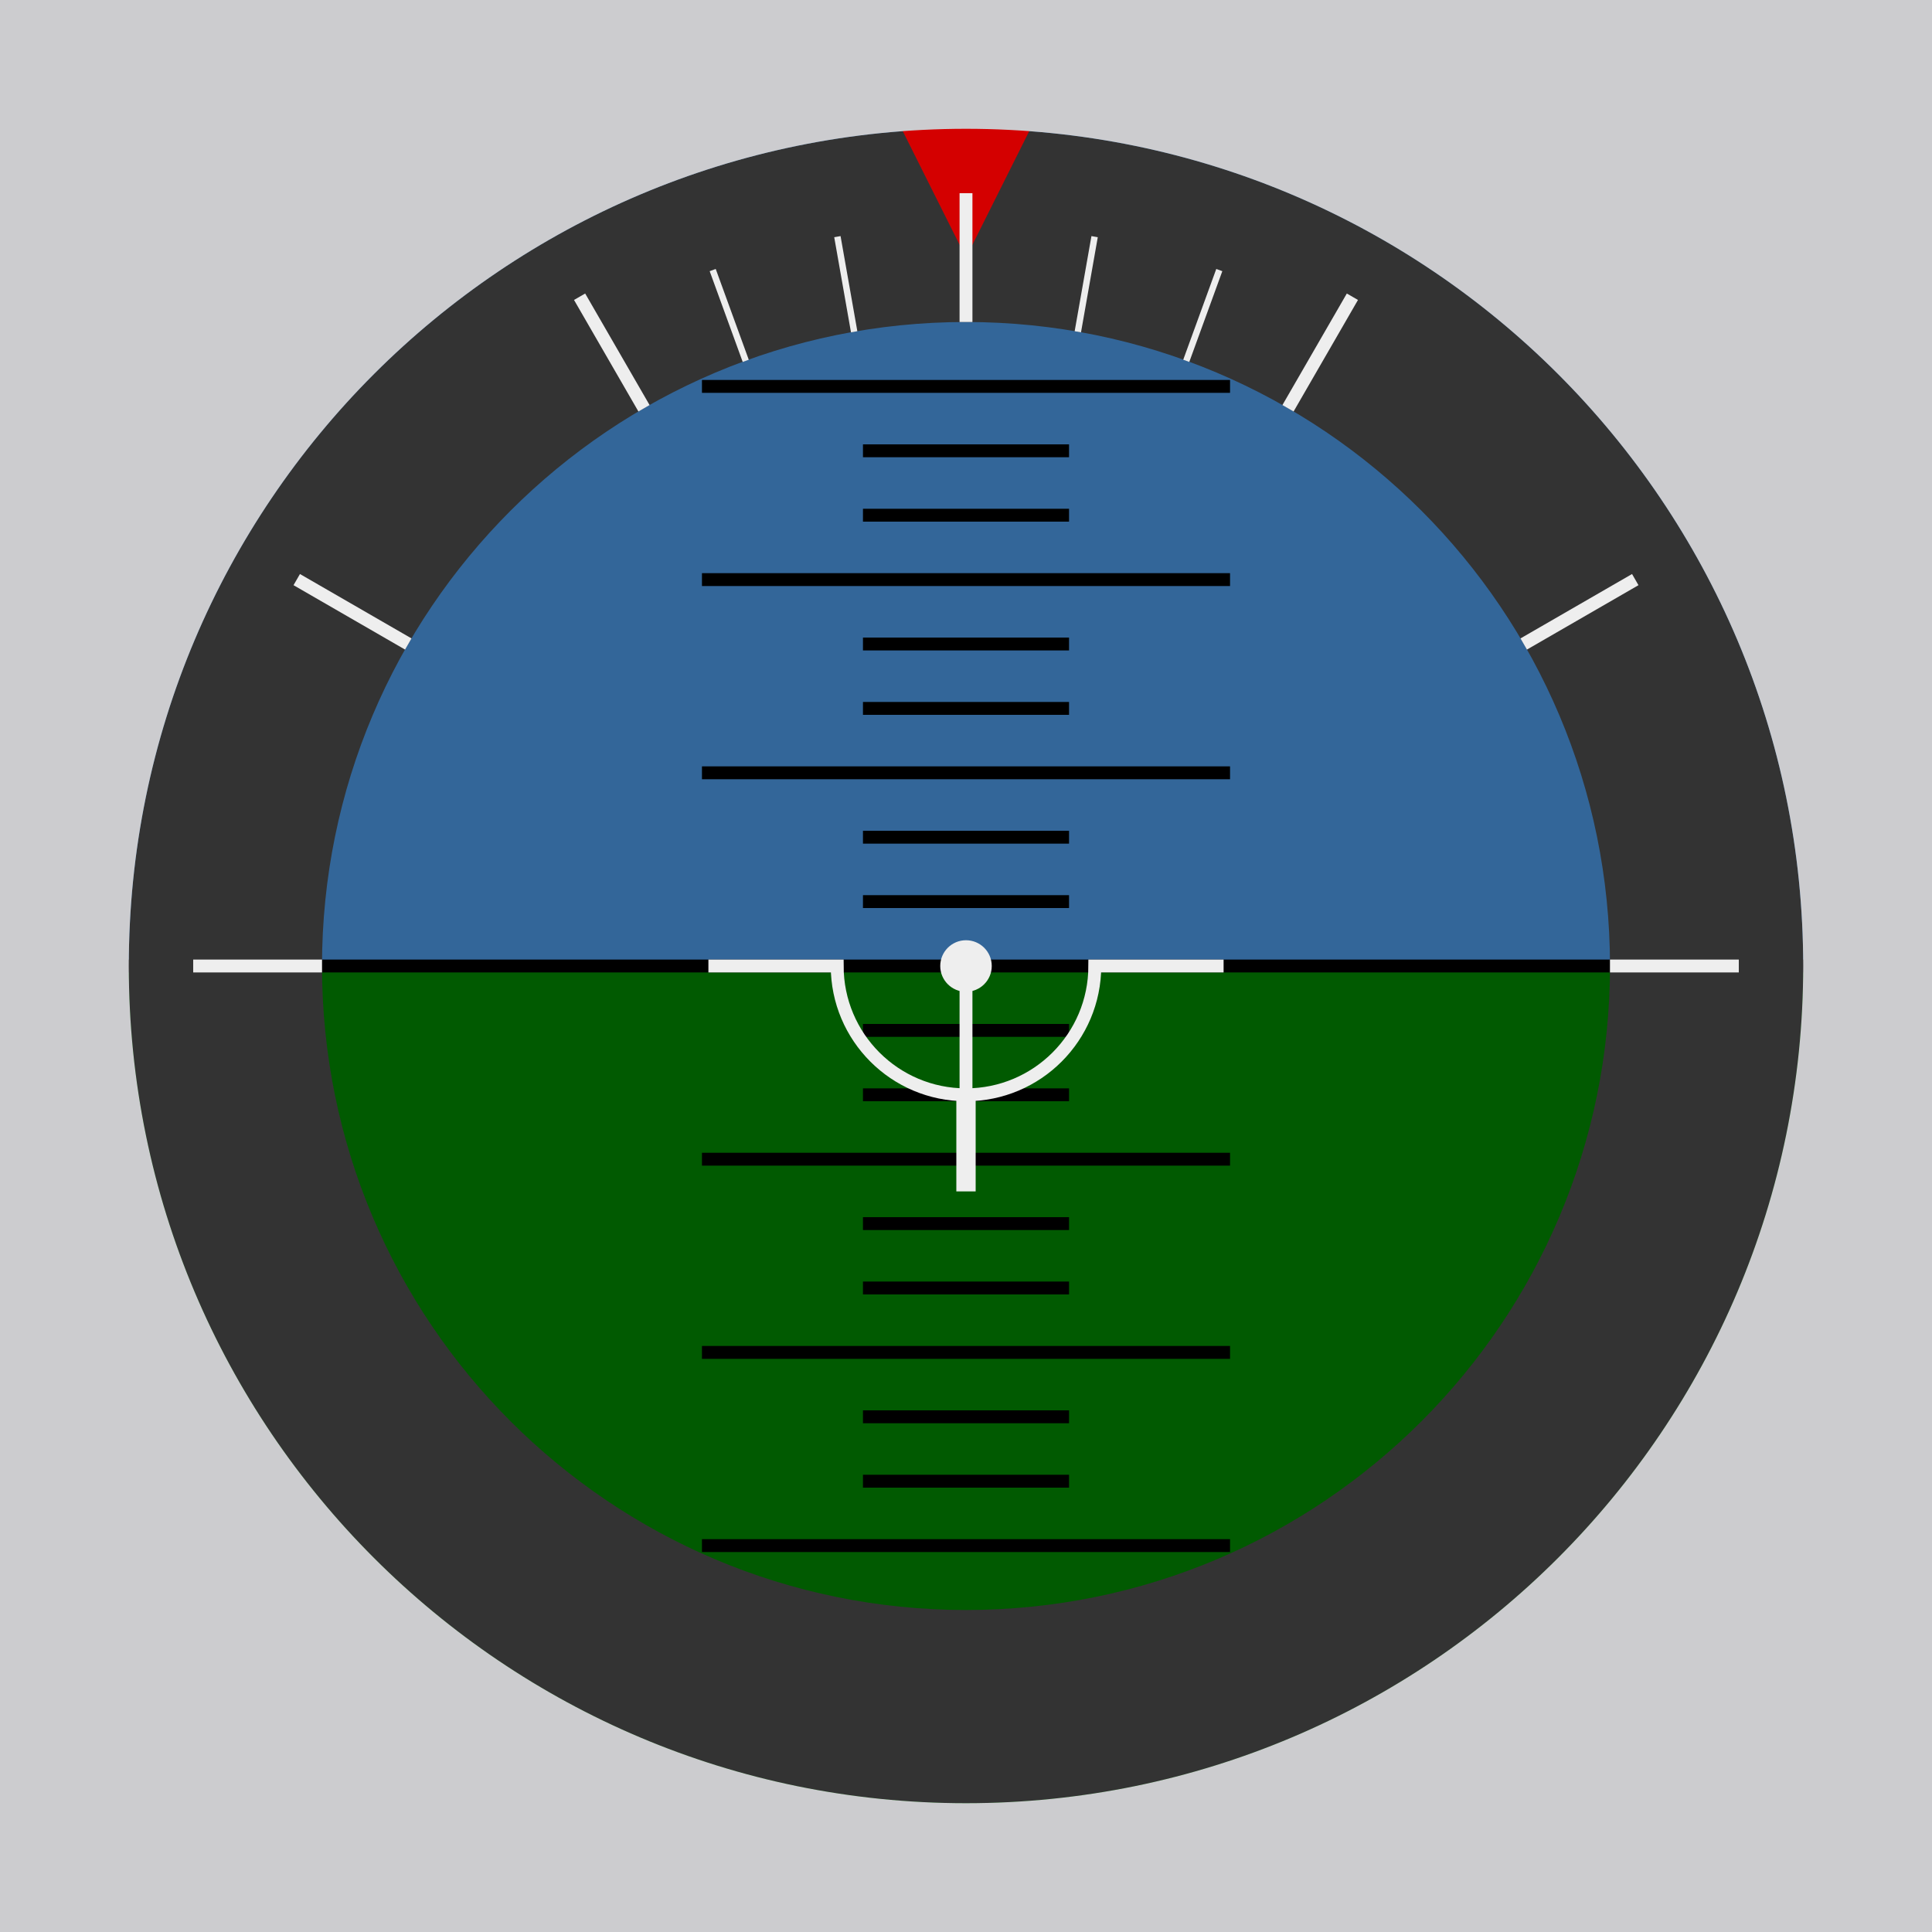
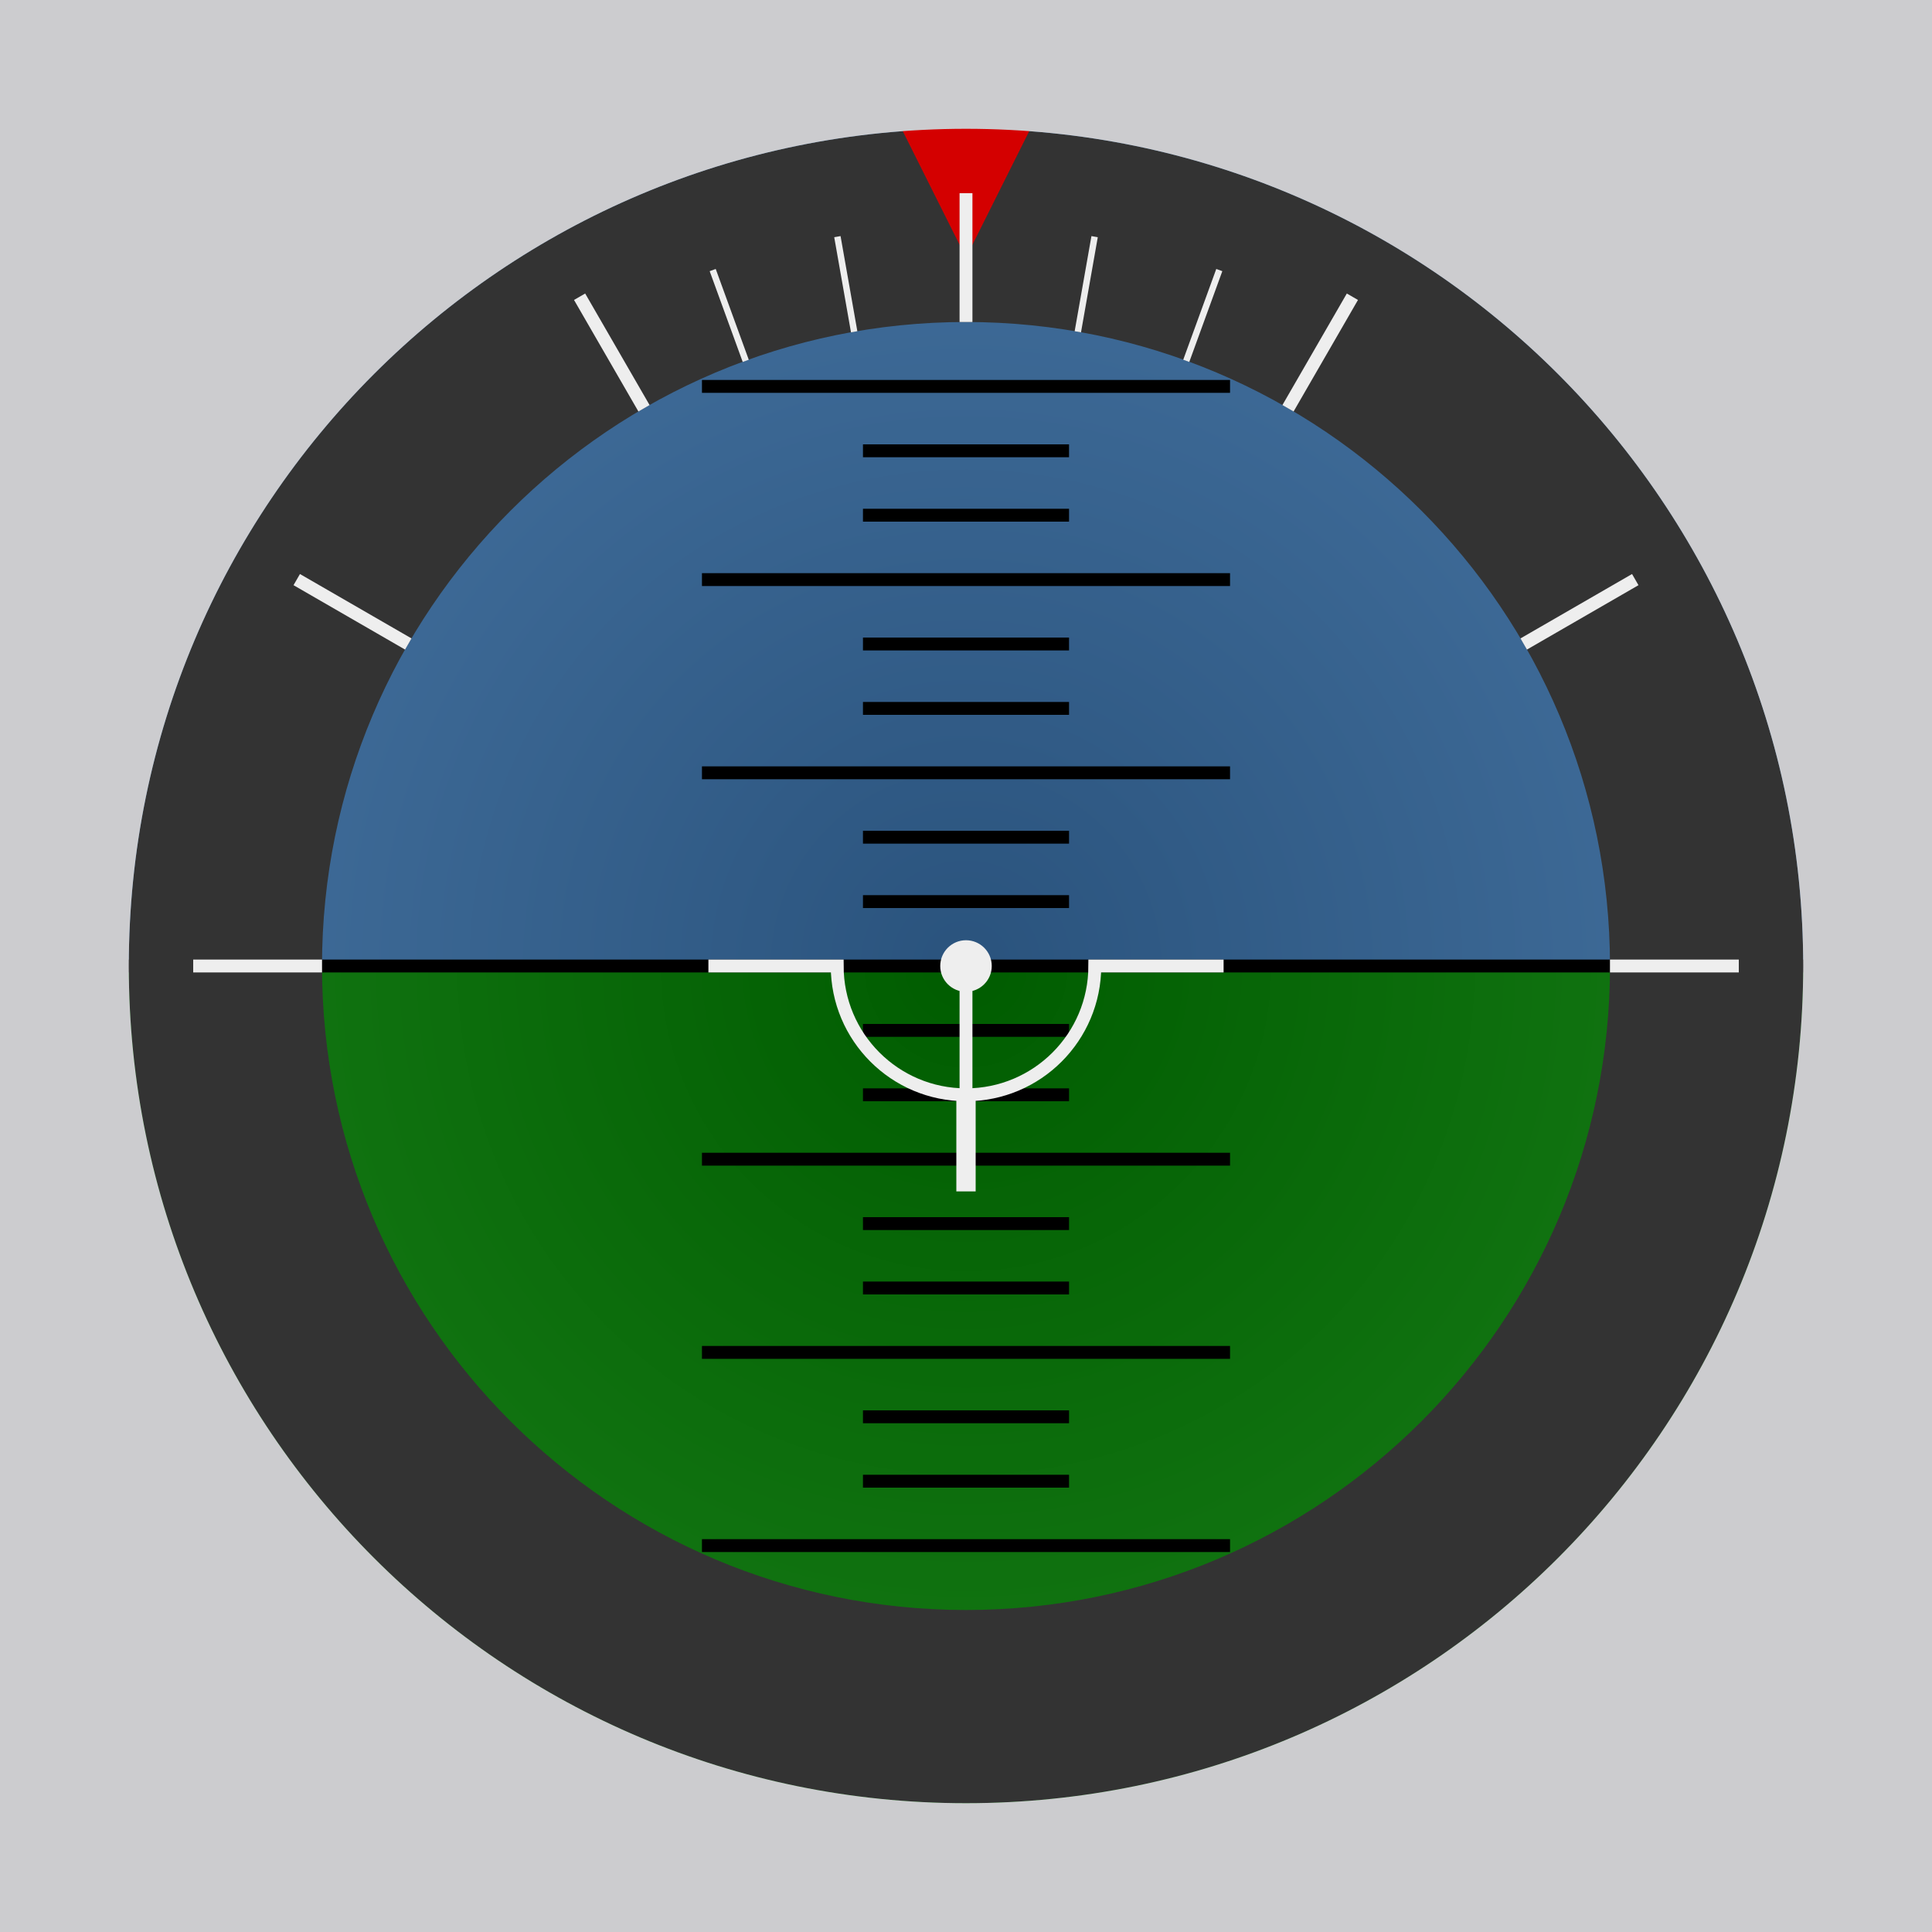
- <svg xmlns="http://www.w3.org/2000/svg" width="300" height="300" id="svg2" version="1.1">
-   <defs id="defs4" />
+ <svg xmlns="http://www.w3.org/2000/svg" xmlns:xlink="http://www.w3.org/1999/xlink" width="300" height="300" id="svg2" version="1.1">
+   <defs id="defs4">
+     <linearGradient id="linearGradient3784">
+       <stop style="stop-color:#005c00;stop-opacity:1;" offset="0" id="stop3786" />
+       <stop id="stop3796" offset="0.79" style="stop-color:#197f19;stop-opacity:1;" />
+       <stop style="stop-color:#33a333;stop-opacity:1;" offset="1" id="stop3788" />
+     </linearGradient>
+     <linearGradient id="linearGradient3779">
+       <stop style="stop-color:#2a537d;stop-opacity:1;" offset="0" id="stop3781" />
+       <stop id="stop3787" offset="0.771" style="stop-color:#4674a2;stop-opacity:1;" />
+       <stop style="stop-color:#89b0d7;stop-opacity:1;" offset="1" id="stop3783" />
+     </linearGradient>
+     <radialGradient xlink:href="#linearGradient3779" id="radialGradient3785" cx="375" cy="774.362" fx="375" fy="774.362" r="112.045" gradientUnits="userSpaceOnUse" />
+     <radialGradient xlink:href="#linearGradient3784" id="radialGradient3794" cx="397.409" cy="930.6" fx="397.409" fy="930.6" r="112.045" gradientTransform="matrix(-1,2.5986856e-7,-2.6404437e-7,-0.9999998,772.4092,1704.962)" gradientUnits="userSpaceOnUse" />
+   </defs>
  <g id="layer1" transform="translate(0,-752.3622)">
    <g id="horizon" transform="translate(-215,110)">
      <g transform="matrix(2,0,0,2,-365,-792.3622)" id="g3057">
-         <path style="color:#000000;fill:#336699;fill-opacity:1;stroke:none;stroke-width:1.8;marker:none;visibility:visible;display:inline;overflow:visible;enable-background:accumulate" id="path2985" d="m 487.045,774.362 c 0,61.881 -50.164,112.045 -112.045,112.045 -61.881,0 -112.045,-50.164 -112.045,-112.045 0,-61.881 50.164,-112.045 112.045,-112.045 61.881,0 112.045,50.164 112.045,112.045 z" transform="matrix(0.8925015,0,0,0.8925015,30.31195,101.2428)" />
-         <path transform="matrix(0.8925015,0,0,0.8925015,30.31195,101.2428)" d="m 487.045,774.362 c 0,61.881 -50.164,112.045 -112.045,112.045 -61.881,0 -112.045,-50.164 -112.045,-112.045 0,0 0,0 0,0 l 112.045,0 z" id="path2987" style="color:#000000;fill:#015a01;fill-opacity:1;stroke:none;stroke-width:1.8;marker:none;visibility:visible;display:inline;overflow:visible;enable-background:accumulate" />
+         <path style="color:#000000;fill:url(#radialGradient3785);fill-opacity:1;stroke:none;stroke-width:1.8;marker:none;visibility:visible;display:inline;overflow:visible;enable-background:accumulate" id="path2985" d="m 487.045,774.362 c 0,61.881 -50.164,112.045 -112.045,112.045 -61.881,0 -112.045,-50.164 -112.045,-112.045 0,-61.881 50.164,-112.045 112.045,-112.045 61.881,0 112.045,50.164 112.045,112.045 z" transform="matrix(0.8925015,0,0,0.8925015,30.31195,101.2428)" />
+         <path transform="matrix(0.8925015,0,0,0.8925015,30.31195,101.2428)" d="m 487.045,774.362 c 0,61.881 -50.164,112.045 -112.045,112.045 -61.881,0 -112.045,-50.164 -112.045,-112.045 0,0 0,0 0,0 l 112.045,0 z" id="path2987" style="color:#000000;fill:url(#radialGradient3794);fill-opacity:1.0;stroke:none;stroke-width:1.8;marker:none;visibility:visible;display:inline;overflow:visible;enable-background:accumulate" />
      </g>
      <path d="m 325,882.362 80,0 m -55,-10 30,0 m -30,-10 30,0 m -55,-10 80,0 m -55,-10 30,0 m -30,-10 30,0 m -55,-10 80,0 m -55,-10 30,0 m -30,-10 30,0 m -55,-100 80,0 m -55,10 30,0 m -30,10 30,0 m -55,10 80,0 m -55,10 30,0 m -30,10 30,0 m -55,10 80,0 m -55,10 30,0 m -30,10 30,0 m -213,10 396,0" style="color:#000000;fill:#fdca01;fill-opacity:1;stroke:#000000;stroke-width:2;stroke-linecap:square;stroke-linejoin:miter;stroke-miterlimit:4;stroke-opacity:1;stroke-dasharray:none;stroke-dashoffset:0;marker:none;visibility:visible;display:inline;overflow:visible;enable-background:accumulate" id="path4082" />
    </g>
    <g id="frame">
      <path style="color:#000000;fill:#333333;fill-opacity:1;stroke:none;stroke-width:1;marker:none;visibility:visible;display:inline;overflow:visible;enable-background:accumulate" d="m 150,772.362 c -71.797,0 -130,58.203 -130,130 0,71.797 58.203,130 130,130 71.797,0 130,-58.203 130,-130 0,-71.797 -58.203,-130 -130,-130 z m 0,30 c 55.228,0 100,44.772 100,100 0,55.228 -44.772,100 -100,100 -55.228,0 -100,-44.772 -100,-100 0,-55.228 44.772,-100 100,-100 z" id="path3061" />
      <path id="path4091" d="m 137.5,767.362 25,0 -12.5,25 z" style="color:#000000;fill:#d40000;fill-opacity:1;stroke:none;stroke-width:2;marker:none;visibility:visible;display:inline;overflow:visible;enable-background:accumulate" />
      <path id="rect3976" d="m 0,752.362 0,300 300,0 0,-300 z m 150,20 c 71.797,0 130,58.203 130,130 0,71.797 -58.203,130 -130,130 -71.797,0 -130,-58.203 -130,-130 0,-71.797 58.203,-130 130,-130 z" style="color:#000000;fill:#cccccf;stroke:none;stroke-width:1.8;marker:none;visibility:visible;display:inline;overflow:visible;enable-background:accumulate" />
      <g transform="translate(-215,110)" id="g3889">
        <path transform="matrix(1.025,0,0,1.025,-9.125,-19.80906)" style="color:#000000;fill:none;stroke:none;stroke-width:3;marker:none;visibility:visible;display:inline;overflow:visible;enable-background:accumulate" id="path3887" d="m 405,792.362 c 0,22.091 -17.909,40 -40,40 -22.091,0 -40,-17.909 -40,-40 0,-22.091 17.909,-40 40,-40 22.091,0 40,17.909 40,40 z" />
        <g id="g3868">
          <path d="m 365,812.362 0,-20 m -40,0 20,0 0,0 c 0,11.046 8.954,20 20,20 11.046,0 20,-8.954 20,-20 l 20,0" style="color:#000000;fill:none;stroke:#eeeeee;stroke-width:2;stroke-linecap:butt;stroke-linejoin:miter;stroke-miterlimit:4;stroke-opacity:1;stroke-dasharray:none;stroke-dashoffset:0;marker:none;visibility:visible;display:inline;overflow:visible;enable-background:accumulate" id="path3859" />
          <path id="path3861" d="m 365,812.362 0,15" style="color:#000000;fill:none;stroke:#eeeeee;stroke-width:3;stroke-linecap:butt;stroke-linejoin:miter;stroke-miterlimit:4;stroke-opacity:1;stroke-dasharray:none;stroke-dashoffset:0;marker:none;visibility:visible;display:inline;overflow:visible;enable-background:accumulate" />
          <path transform="matrix(0.7999999,0,0,0.7999999,273,190.4725)" d="m 120,752.362 c 0,2.761 -2.239,5 -5,5 -2.761,0 -5,-2.239 -5,-5 0,-2.761 2.239,-5 5,-5 2.761,0 5,2.239 5,5 z" id="path3863" style="color:#000000;fill:#eeeeee;stroke:none;stroke-width:2;marker:none;visibility:visible;display:inline;overflow:visible;enable-background:accumulate" />
        </g>
      </g>
    </g>
    <g id="scale" transform="translate(-215,110)">
      <path transform="matrix(1.925926,0,0,1.925926,-111.6667,-671.0761)" d="m 315,759.862 c 0,37.279 -30.221,67.5 -67.5,67.5 -37.279,0 -67.5,-30.221 -67.5,-67.5 0,-37.279 30.221,-67.5 67.5,-67.5 37.279,0 67.5,30.221 67.5,67.5 z" id="path3036" style="color:#000000;fill:none;stroke:none;stroke-width:2;marker:none;visibility:visible;display:inline;overflow:visible;enable-background:accumulate" />
      <path id="path3831" d="m 245,792.362 20,0" style="color:#000000;fill:none;stroke:#eeeeee;stroke-width:2;stroke-linecap:butt;stroke-linejoin:miter;stroke-miterlimit:4;stroke-opacity:1;stroke-dasharray:none;stroke-dashoffset:0;marker:none;visibility:visible;display:inline;overflow:visible;enable-background:accumulate" />
      <path style="color:#000000;fill:none;stroke:#eeeeee;stroke-width:2;stroke-linecap:butt;stroke-linejoin:miter;stroke-miterlimit:4;stroke-opacity:1;stroke-dasharray:none;stroke-dashoffset:0;marker:none;visibility:visible;display:inline;overflow:visible;enable-background:accumulate" d="m 485,792.362 -20,0" id="path3833" />
      <path style="color:#000000;fill:none;stroke:#eeeeee;stroke-width:2;stroke-linecap:butt;stroke-linejoin:miter;stroke-miterlimit:4;stroke-opacity:1;stroke-dasharray:none;stroke-dashoffset:0;marker:none;visibility:visible;display:inline;overflow:visible;enable-background:accumulate" d="m 365,672.362 0,20" id="path3835" />
      <path style="color:#000000;fill:none;stroke:#eeeeee;stroke-width:2;stroke-linecap:butt;stroke-linejoin:miter;stroke-miterlimit:4;stroke-opacity:1;stroke-dasharray:none;stroke-dashoffset:0;marker:none;visibility:visible;display:inline;overflow:visible;enable-background:accumulate" d="m 305,688.439 10,17.321" id="path3837" />
      <path style="color:#000000;fill:none;stroke:#eeeeee;stroke-width:2;stroke-linecap:butt;stroke-linejoin:miter;stroke-miterlimit:4;stroke-opacity:1;stroke-dasharray:none;stroke-dashoffset:0;marker:none;visibility:visible;display:inline;overflow:visible;enable-background:accumulate" d="m 261.077,732.362 17.321,10" id="path3839" />
      <path id="path3841" d="m 468.923,732.362 -17.321,10" style="color:#000000;fill:none;stroke:#eeeeee;stroke-width:2;stroke-linecap:butt;stroke-linejoin:miter;stroke-miterlimit:4;stroke-opacity:1;stroke-dasharray:none;stroke-dashoffset:0;marker:none;visibility:visible;display:inline;overflow:visible;enable-background:accumulate" />
      <path id="path3843" d="m 425,688.439 -10,17.321" style="color:#000000;fill:none;stroke:#eeeeee;stroke-width:2;stroke-linecap:butt;stroke-linejoin:miter;stroke-miterlimit:4;stroke-opacity:1;stroke-dasharray:none;stroke-dashoffset:0;marker:none;visibility:visible;display:inline;overflow:visible;enable-background:accumulate" />
      <path style="color:#000000;fill:none;stroke:#eeeeee;stroke-width:1;stroke-linecap:butt;stroke-linejoin:miter;stroke-miterlimit:4;stroke-opacity:1;stroke-dasharray:none;stroke-dashoffset:0;marker:none;visibility:visible;display:inline;overflow:visible;enable-background:accumulate" d="m 325.668,684.298 5.13,14.095" id="path3845" />
      <path id="path3847" d="m 345.03,679.109 2.605,14.772" style="color:#000000;fill:none;stroke:#eeeeee;stroke-width:1;stroke-linecap:butt;stroke-linejoin:miter;stroke-miterlimit:4;stroke-opacity:1;stroke-dasharray:none;stroke-dashoffset:0;marker:none;visibility:visible;display:inline;overflow:visible;enable-background:accumulate" />
      <path id="path3849" d="m 384.97,679.109 -2.605,14.772" style="color:#000000;fill:none;stroke:#eeeeee;stroke-width:1;stroke-linecap:butt;stroke-linejoin:miter;stroke-miterlimit:4;stroke-opacity:1;stroke-dasharray:none;stroke-dashoffset:0;marker:none;visibility:visible;display:inline;overflow:visible;enable-background:accumulate" />
      <path style="color:#000000;fill:none;stroke:#eeeeee;stroke-width:1;stroke-linecap:butt;stroke-linejoin:miter;stroke-miterlimit:4;stroke-opacity:1;stroke-dasharray:none;stroke-dashoffset:0;marker:none;visibility:visible;display:inline;overflow:visible;enable-background:accumulate" d="m 404.332,684.298 -5.13,14.095" id="path3851" />
    </g>
  </g>
</svg>
